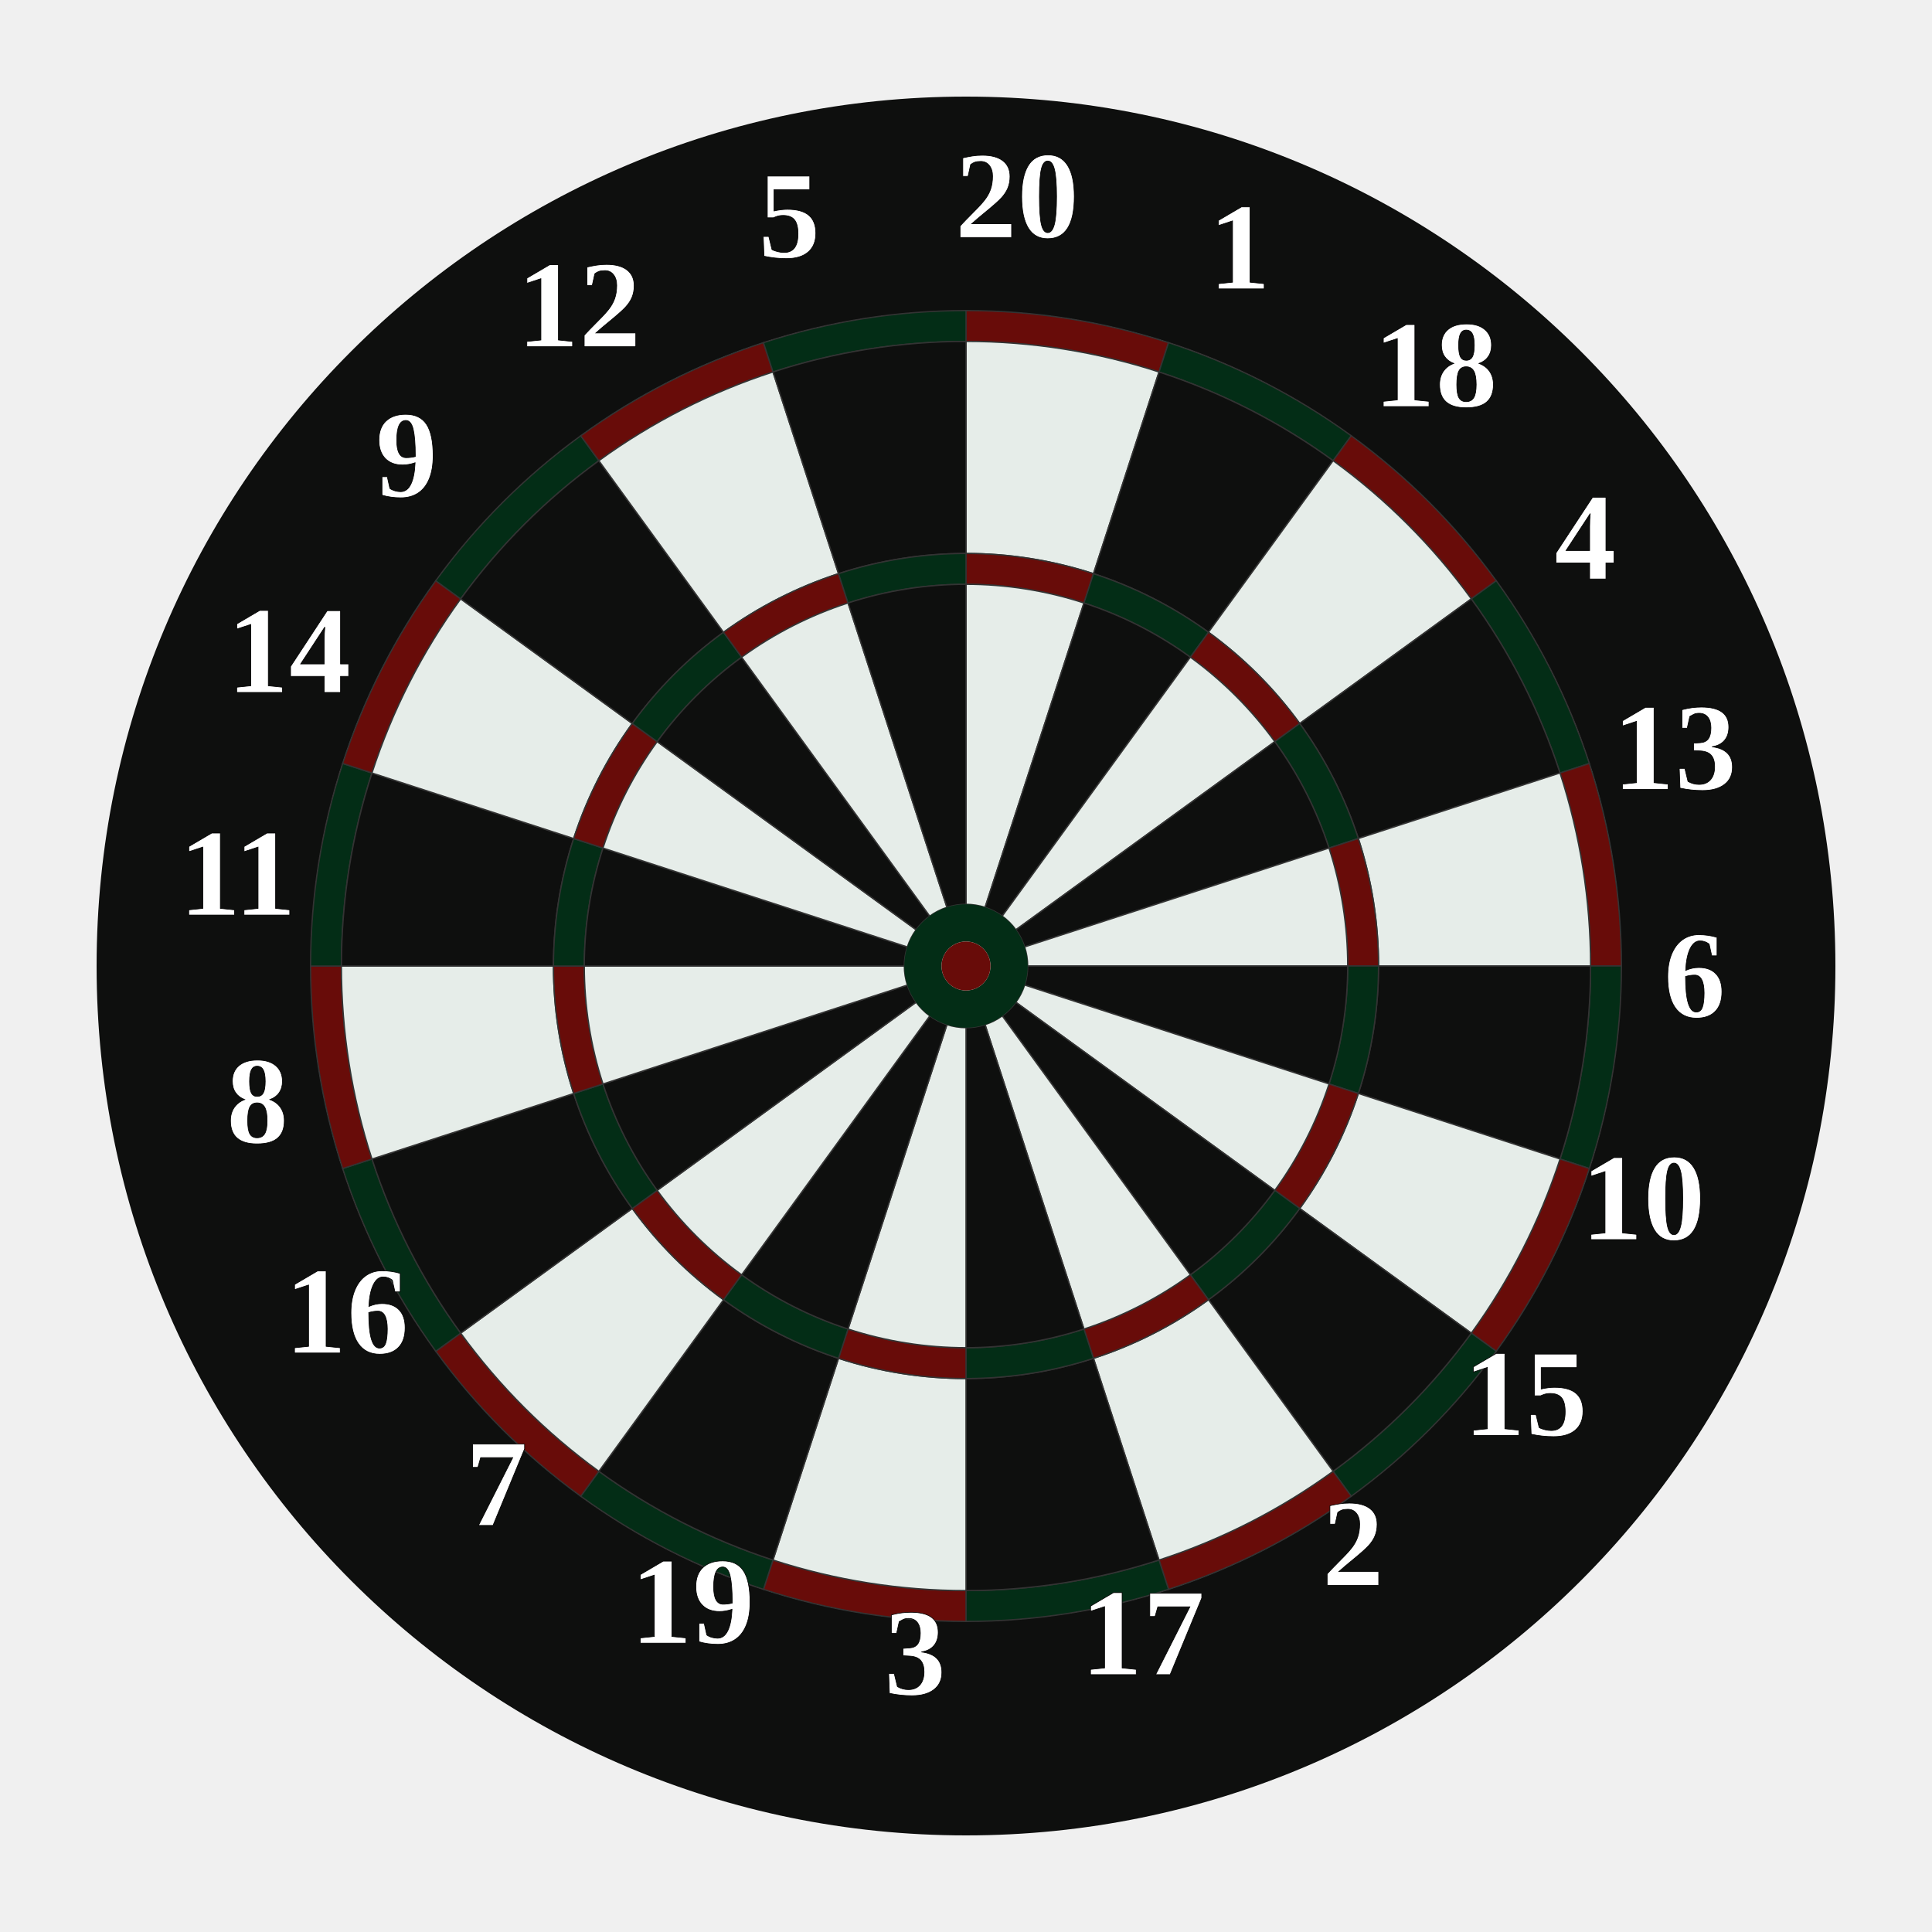
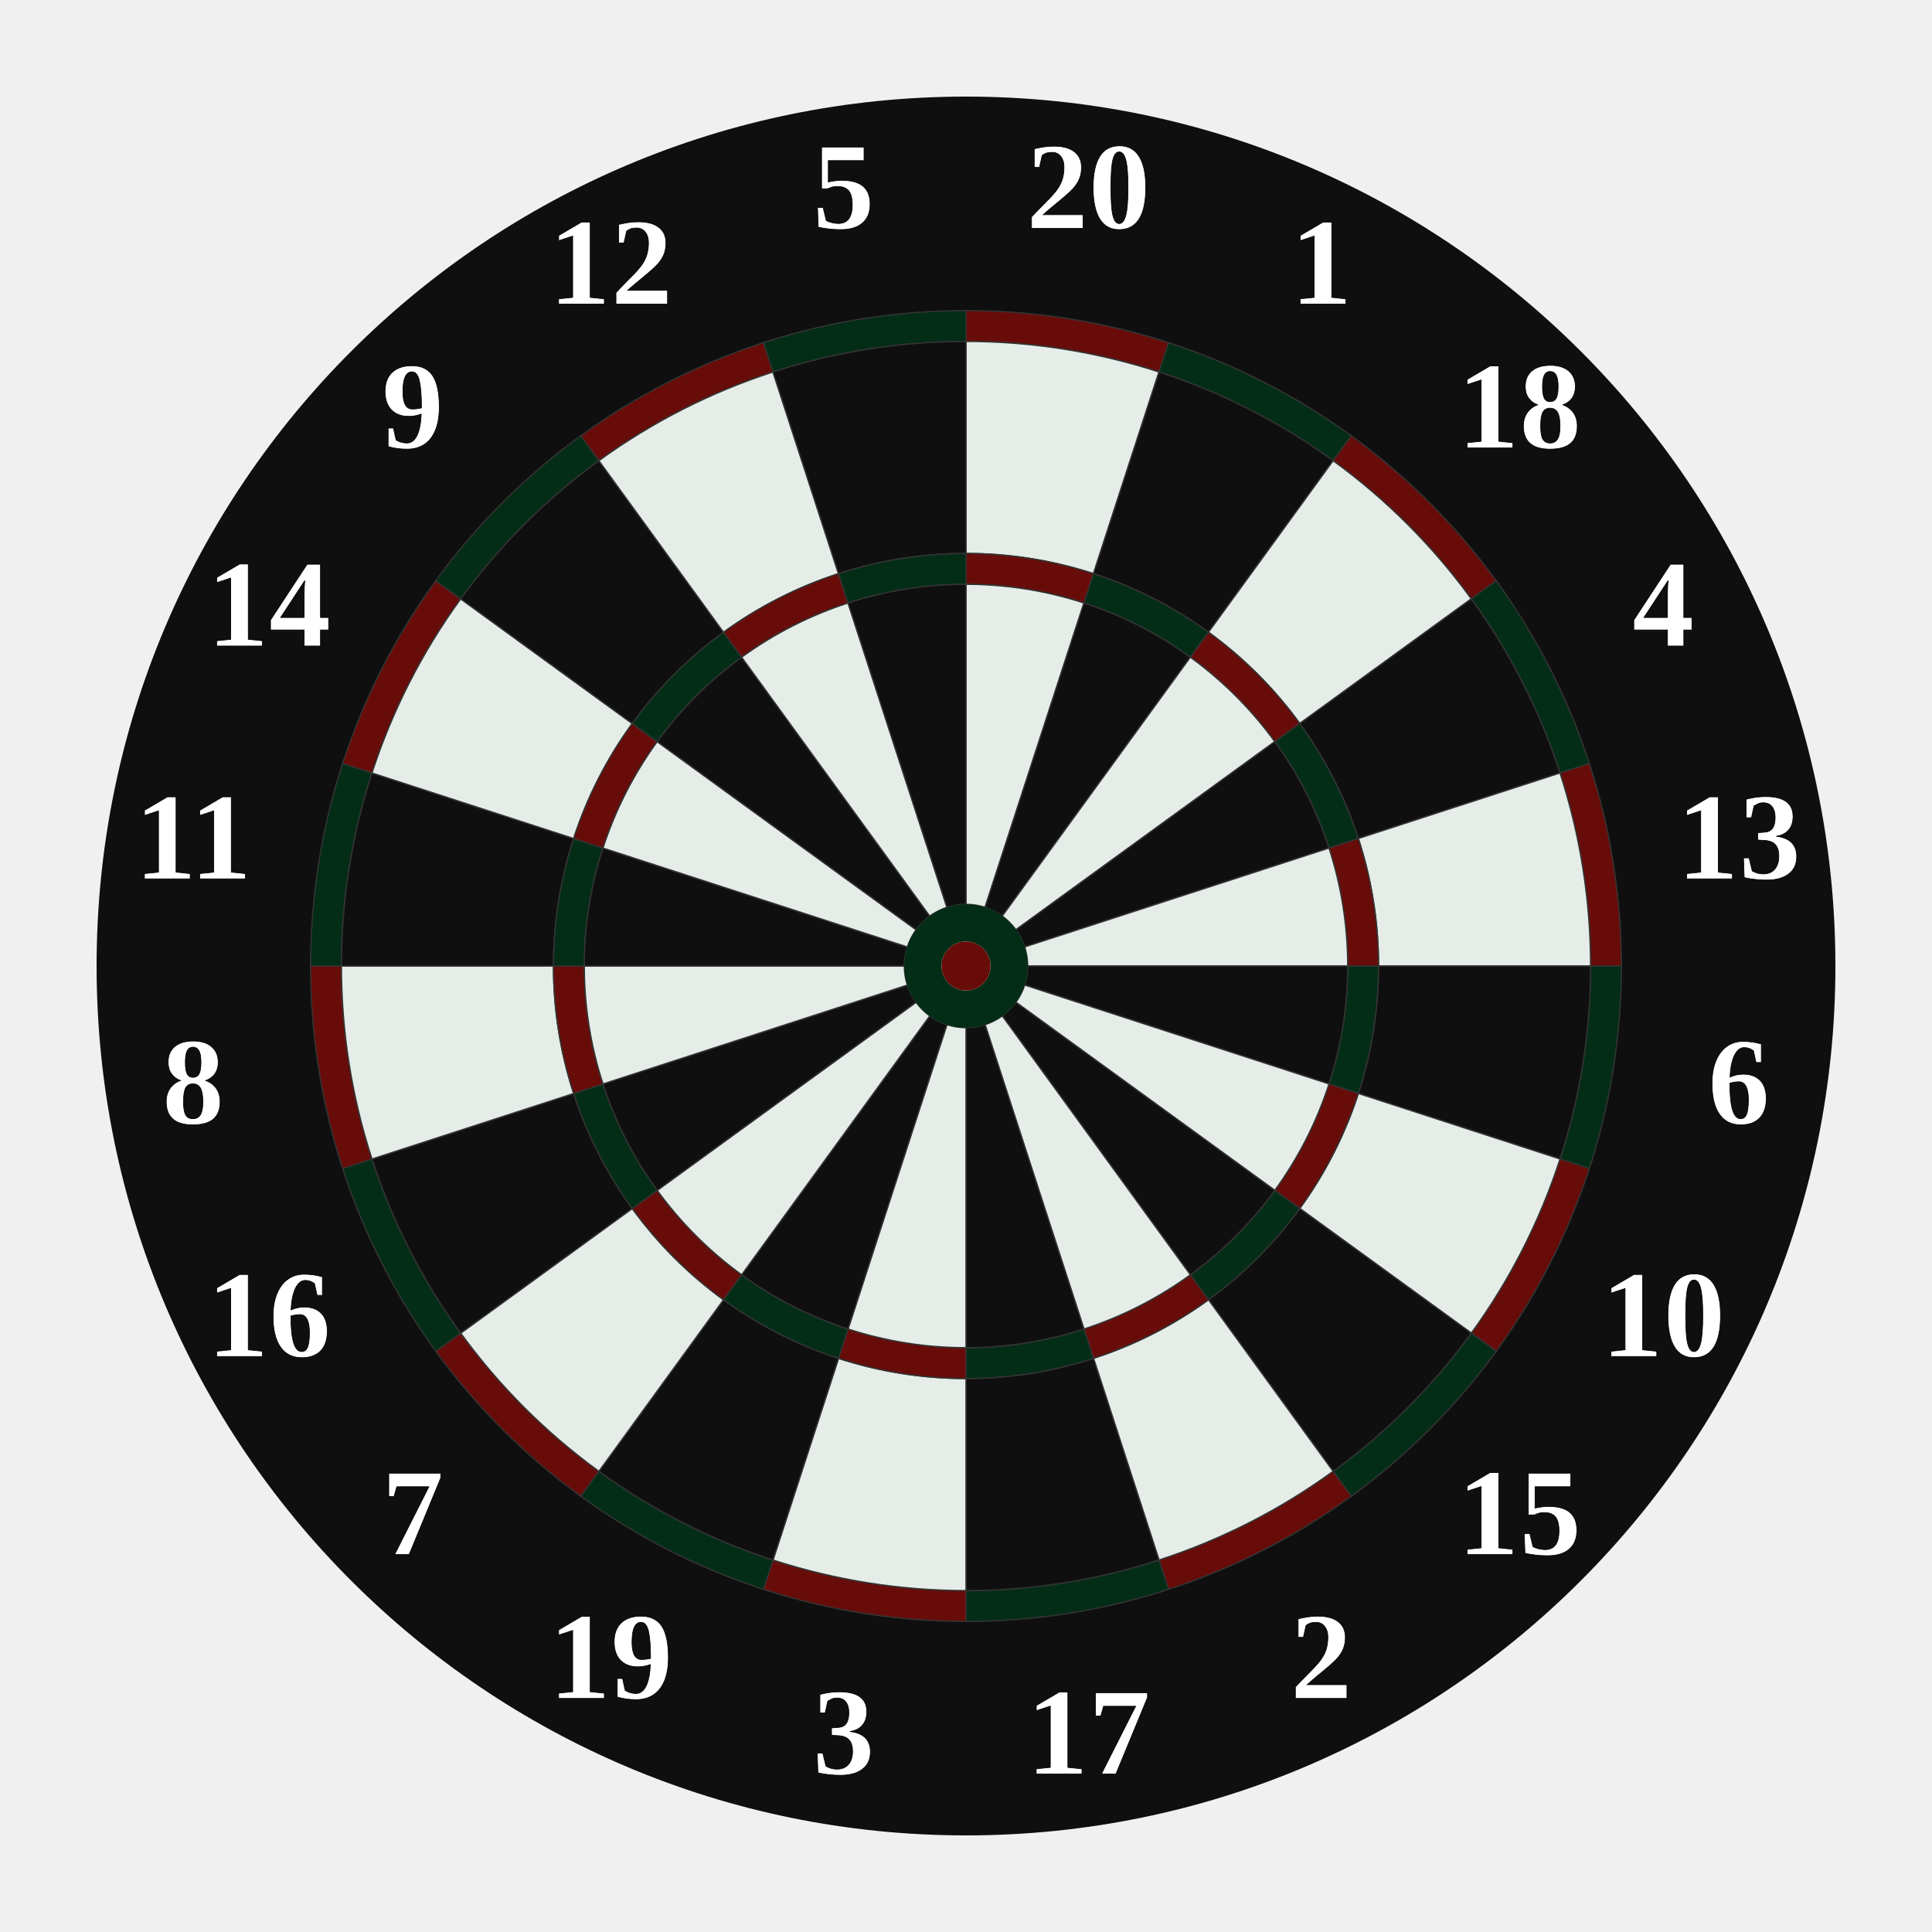
<svg xmlns="http://www.w3.org/2000/svg" width="1500" height="1500" viewBox="0 0 1500 1500">
  <circle cx="750" cy="750" r="675" fill="#0e0f0e" />
  <circle cx="750" cy="750" r="508.869" fill="#ffffff" />
  <path d="M 750.0,241.131 A 508.869 508.869 0 0 1 907.249,266.037 L 899.849,288.811 A 484.922 484.922 0 0 0 750.0,265.078 Z" fill="#680c09" stroke="#333" stroke-width="1" />
  <path d="M 907.249,266.037 A 508.869 508.869 0 0 1 1049.106,338.316 L 1035.03,357.69 A 484.922 484.922 0 0 0 899.849,288.811 Z" fill="#032d16" stroke="#333" stroke-width="1" />
  <path d="M 1049.106,338.316 A 508.869 508.869 0 0 1 1161.684,450.894 L 1142.31,464.97 A 484.922 484.922 0 0 0 1035.03,357.69 Z" fill="#680c09" stroke="#333" stroke-width="1" />
  <path d="M 1161.684,450.894 A 508.869 508.869 0 0 1 1233.963,592.751 L 1211.189,600.151 A 484.922 484.922 0 0 0 1142.31,464.97 Z" fill="#032d16" stroke="#333" stroke-width="1" />
  <path d="M 1233.963,592.751 A 508.869 508.869 0 0 1 1258.869,750.0 L 1234.922,750.0 A 484.922 484.922 0 0 0 1211.189,600.151 Z" fill="#680c09" stroke="#333" stroke-width="1" />
  <path d="M 1258.869,750.0 A 508.869 508.869 0 0 1 1233.963,907.249 L 1211.189,899.849 A 484.922 484.922 0 0 0 1234.922,750.0 Z" fill="#032d16" stroke="#333" stroke-width="1" />
  <path d="M 1233.963,907.249 A 508.869 508.869 0 0 1 1161.684,1049.106 L 1142.31,1035.03 A 484.922 484.922 0 0 0 1211.189,899.849 Z" fill="#680c09" stroke="#333" stroke-width="1" />
  <path d="M 1161.684,1049.106 A 508.869 508.869 0 0 1 1049.106,1161.684 L 1035.03,1142.31 A 484.922 484.922 0 0 0 1142.31,1035.03 Z" fill="#032d16" stroke="#333" stroke-width="1" />
  <path d="M 1049.106,1161.684 A 508.869 508.869 0 0 1 907.249,1233.963 L 899.849,1211.189 A 484.922 484.922 0 0 0 1035.03,1142.31 Z" fill="#680c09" stroke="#333" stroke-width="1" />
  <path d="M 907.249,1233.963 A 508.869 508.869 0 0 1 750.0,1258.869 L 750.0,1234.922 A 484.922 484.922 0 0 0 899.849,1211.189 Z" fill="#032d16" stroke="#333" stroke-width="1" />
  <path d="M 750.0,1258.869 A 508.869 508.869 0 0 1 592.751,1233.963 L 600.151,1211.189 A 484.922 484.922 0 0 0 750.0,1234.922 Z" fill="#680c09" stroke="#333" stroke-width="1" />
  <path d="M 592.751,1233.963 A 508.869 508.869 0 0 1 450.894,1161.684 L 464.97,1142.31 A 484.922 484.922 0 0 0 600.151,1211.189 Z" fill="#032d16" stroke="#333" stroke-width="1" />
  <path d="M 450.894,1161.684 A 508.869 508.869 0 0 1 338.316,1049.106 L 357.69,1035.03 A 484.922 484.922 0 0 0 464.97,1142.31 Z" fill="#680c09" stroke="#333" stroke-width="1" />
  <path d="M 338.316,1049.106 A 508.869 508.869 0 0 1 266.037,907.249 L 288.811,899.849 A 484.922 484.922 0 0 0 357.69,1035.03 Z" fill="#032d16" stroke="#333" stroke-width="1" />
  <path d="M 266.037,907.249 A 508.869 508.869 0 0 1 241.131,750 L 265.078,750 A 484.922 484.922 0 0 0 288.811,899.849 Z" fill="#680c09" stroke="#333" stroke-width="1" />
  <path d="M 241.131,750 A 508.869 508.869 0 0 1 266.037,592.751 L 288.811,600.151 A 484.922 484.922 0 0 0 265.078,750 Z" fill="#032d16" stroke="#333" stroke-width="1" />
  <path d="M 266.037,592.751 A 508.869 508.869 0 0 1 338.316,450.894 L 357.69,464.97 A 484.922 484.922 0 0 0 288.811,600.151 Z" fill="#680c09" stroke="#333" stroke-width="1" />
  <path d="M 338.316,450.894 A 508.869 508.869 0 0 1 450.894,338.316 L 464.97,357.69 A 484.922 484.922 0 0 0 357.69,464.97 Z" fill="#032d16" stroke="#333" stroke-width="1" />
  <path d="M 450.894,338.316 A 508.869 508.869 0 0 1 592.751,266.037 L 600.151,288.811 A 484.922 484.922 0 0 0 464.97,357.69 Z" fill="#680c09" stroke="#333" stroke-width="1" />
  <path d="M 592.751,266.037 A 508.869 508.869 0 0 1 750,241.131 L 750,265.078 A 484.922 484.922 0 0 0 600.151,288.811 Z" fill="#032d16" stroke="#333" stroke-width="1" />
  <path d="M 750.0,265.078 A 484.922 484.922 0 0 1 899.849,288.811 L 848.975,445.388 A 320.288 320.288 0 0 0 750.0,429.712 Z" fill="#e6ede9" stroke="#333" stroke-width="1" />
  <path d="M 899.849,288.811 A 484.922 484.922 0 0 1 1035.03,357.69 L 938.261,490.881 A 320.288 320.288 0 0 0 848.975,445.388 Z" fill="#0e0f0e" stroke="#333" stroke-width="1" />
  <path d="M 1035.03,357.69 A 484.922 484.922 0 0 1 1142.31,464.97 L 1009.119,561.739 A 320.288 320.288 0 0 0 938.261,490.881 Z" fill="#e6ede9" stroke="#333" stroke-width="1" />
  <path d="M 1142.31,464.97 A 484.922 484.922 0 0 1 1211.189,600.151 L 1054.612,651.025 A 320.288 320.288 0 0 0 1009.119,561.739 Z" fill="#0e0f0e" stroke="#333" stroke-width="1" />
  <path d="M 1211.189,600.151 A 484.922 484.922 0 0 1 1234.922,750.0 L 1070.288,750.0 A 320.288 320.288 0 0 0 1054.612,651.025 Z" fill="#e6ede9" stroke="#333" stroke-width="1" />
  <path d="M 1234.922,750.0 A 484.922 484.922 0 0 1 1211.189,899.849 L 1054.612,848.975 A 320.288 320.288 0 0 0 1070.288,750.0 Z" fill="#0e0f0e" stroke="#333" stroke-width="1" />
  <path d="M 1211.189,899.849 A 484.922 484.922 0 0 1 1142.31,1035.03 L 1009.119,938.261 A 320.288 320.288 0 0 0 1054.612,848.975 Z" fill="#e6ede9" stroke="#333" stroke-width="1" />
  <path d="M 1142.31,1035.03 A 484.922 484.922 0 0 1 1035.03,1142.31 L 938.261,1009.119 A 320.288 320.288 0 0 0 1009.119,938.261 Z" fill="#0e0f0e" stroke="#333" stroke-width="1" />
  <path d="M 1035.03,1142.31 A 484.922 484.922 0 0 1 899.849,1211.189 L 848.975,1054.612 A 320.288 320.288 0 0 0 938.261,1009.119 Z" fill="#e6ede9" stroke="#333" stroke-width="1" />
  <path d="M 899.849,1211.189 A 484.922 484.922 0 0 1 750.0,1234.922 L 750.0,1070.288 A 320.288 320.288 0 0 0 848.975,1054.612 Z" fill="#0e0f0e" stroke="#333" stroke-width="1" />
  <path d="M 750.0,1234.922 A 484.922 484.922 0 0 1 600.151,1211.189 L 651.025,1054.612 A 320.288 320.288 0 0 0 750.0,1070.288 Z" fill="#e6ede9" stroke="#333" stroke-width="1" />
  <path d="M 600.151,1211.189 A 484.922 484.922 0 0 1 464.97,1142.31 L 561.739,1009.119 A 320.288 320.288 0 0 0 651.025,1054.612 Z" fill="#0e0f0e" stroke="#333" stroke-width="1" />
  <path d="M 464.97,1142.31 A 484.922 484.922 0 0 1 357.69,1035.03 L 490.881,938.261 A 320.288 320.288 0 0 0 561.739,1009.119 Z" fill="#e6ede9" stroke="#333" stroke-width="1" />
  <path d="M 357.69,1035.03 A 484.922 484.922 0 0 1 288.811,899.849 L 445.388,848.975 A 320.288 320.288 0 0 0 490.881,938.261 Z" fill="#0e0f0e" stroke="#333" stroke-width="1" />
  <path d="M 288.811,899.849 A 484.922 484.922 0 0 1 265.078,750 L 429.712,750.0 A 320.288 320.288 0 0 0 445.388,848.975 Z" fill="#e6ede9" stroke="#333" stroke-width="1" />
  <path d="M 265.078,750 A 484.922 484.922 0 0 1 288.811,600.151 L 445.388,651.025 A 320.288 320.288 0 0 0 429.712,750.0 Z" fill="#0e0f0e" stroke="#333" stroke-width="1" />
  <path d="M 288.811,600.151 A 484.922 484.922 0 0 1 357.69,464.97 L 490.881,561.739 A 320.288 320.288 0 0 0 445.388,651.025 Z" fill="#e6ede9" stroke="#333" stroke-width="1" />
  <path d="M 357.69,464.97 A 484.922 484.922 0 0 1 464.97,357.69 L 561.739,490.881 A 320.288 320.288 0 0 0 490.881,561.739 Z" fill="#0e0f0e" stroke="#333" stroke-width="1" />
  <path d="M 464.97,357.69 A 484.922 484.922 0 0 1 600.151,288.811 L 651.025,445.388 A 320.288 320.288 0 0 0 561.739,490.881 Z" fill="#e6ede9" stroke="#333" stroke-width="1" />
  <path d="M 600.151,288.811 A 484.922 484.922 0 0 1 750,265.078 L 750,429.712 A 320.288 320.288 0 0 0 651.025,445.388 Z" fill="#0e0f0e" stroke="#333" stroke-width="1" />
  <path d="M 750.0,429.712 A 320.288 320.288 0 0 1 848.975,445.388 L 841.575,468.163 A 296.341 296.341 0 0 0 750.0,453.659 Z" fill="#680c09" stroke="#333" stroke-width="1" />
  <path d="M 848.975,445.388 A 320.288 320.288 0 0 1 938.261,490.881 L 924.185,510.255 A 296.341 296.341 0 0 0 841.575,468.163 Z" fill="#032d16" stroke="#333" stroke-width="1" />
  <path d="M 938.261,490.881 A 320.288 320.288 0 0 1 1009.119,561.739 L 989.745,575.815 A 296.341 296.341 0 0 0 924.185,510.255 Z" fill="#680c09" stroke="#333" stroke-width="1" />
  <path d="M 1009.119,561.739 A 320.288 320.288 0 0 1 1054.612,651.025 L 1031.837,658.425 A 296.341 296.341 0 0 0 989.745,575.815 Z" fill="#032d16" stroke="#333" stroke-width="1" />
  <path d="M 1054.612,651.025 A 320.288 320.288 0 0 1 1070.288,750.0 L 1046.341,750.0 A 296.341 296.341 0 0 0 1031.837,658.425 Z" fill="#680c09" stroke="#333" stroke-width="1" />
  <path d="M 1070.288,750.0 A 320.288 320.288 0 0 1 1054.612,848.975 L 1031.837,841.575 A 296.341 296.341 0 0 0 1046.341,750.0 Z" fill="#032d16" stroke="#333" stroke-width="1" />
  <path d="M 1054.612,848.975 A 320.288 320.288 0 0 1 1009.119,938.261 L 989.745,924.185 A 296.341 296.341 0 0 0 1031.837,841.575 Z" fill="#680c09" stroke="#333" stroke-width="1" />
  <path d="M 1009.119,938.261 A 320.288 320.288 0 0 1 938.261,1009.119 L 924.185,989.745 A 296.341 296.341 0 0 0 989.745,924.185 Z" fill="#032d16" stroke="#333" stroke-width="1" />
  <path d="M 938.261,1009.119 A 320.288 320.288 0 0 1 848.975,1054.612 L 841.575,1031.837 A 296.341 296.341 0 0 0 924.185,989.745 Z" fill="#680c09" stroke="#333" stroke-width="1" />
  <path d="M 848.975,1054.612 A 320.288 320.288 0 0 1 750.0,1070.288 L 750.0,1046.341 A 296.341 296.341 0 0 0 841.575,1031.837 Z" fill="#032d16" stroke="#333" stroke-width="1" />
  <path d="M 750.0,1070.288 A 320.288 320.288 0 0 1 651.025,1054.612 L 658.425,1031.837 A 296.341 296.341 0 0 0 750.0,1046.341 Z" fill="#680c09" stroke="#333" stroke-width="1" />
  <path d="M 651.025,1054.612 A 320.288 320.288 0 0 1 561.739,1009.119 L 575.815,989.745 A 296.341 296.341 0 0 0 658.425,1031.837 Z" fill="#032d16" stroke="#333" stroke-width="1" />
  <path d="M 561.739,1009.119 A 320.288 320.288 0 0 1 490.881,938.261 L 510.255,924.185 A 296.341 296.341 0 0 0 575.815,989.745 Z" fill="#680c09" stroke="#333" stroke-width="1" />
  <path d="M 490.881,938.261 A 320.288 320.288 0 0 1 445.388,848.975 L 468.163,841.575 A 296.341 296.341 0 0 0 510.255,924.185 Z" fill="#032d16" stroke="#333" stroke-width="1" />
  <path d="M 445.388,848.975 A 320.288 320.288 0 0 1 429.712,750.0 L 453.659,750.0 A 296.341 296.341 0 0 0 468.163,841.575 Z" fill="#680c09" stroke="#333" stroke-width="1" />
  <path d="M 429.712,750.0 A 320.288 320.288 0 0 1 445.388,651.025 L 468.163,658.425 A 296.341 296.341 0 0 0 453.659,750.0 Z" fill="#032d16" stroke="#333" stroke-width="1" />
  <path d="M 445.388,651.025 A 320.288 320.288 0 0 1 490.881,561.739 L 510.255,575.815 A 296.341 296.341 0 0 0 468.163,658.425 Z" fill="#680c09" stroke="#333" stroke-width="1" />
  <path d="M 490.881,561.739 A 320.288 320.288 0 0 1 561.739,490.881 L 575.815,510.255 A 296.341 296.341 0 0 0 510.255,575.815 Z" fill="#032d16" stroke="#333" stroke-width="1" />
  <path d="M 561.739,490.881 A 320.288 320.288 0 0 1 651.025,445.388 L 658.425,468.163 A 296.341 296.341 0 0 0 575.815,510.255 Z" fill="#680c09" stroke="#333" stroke-width="1" />
  <path d="M 651.025,445.388 A 320.288 320.288 0 0 1 750,429.712 L 750.0,453.659 A 296.341 296.341 0 0 0 658.425,468.163 Z" fill="#032d16" stroke="#333" stroke-width="1" />
  <path d="M 750.0,453.659 A 296.341 296.341 0 0 1 841.575,468.163 L 764.8,704.451 A 47.894 47.894 0 0 0 750.0,702.106 Z" fill="#e6ede9" stroke="#333" stroke-width="1" />
  <path d="M 841.575,468.163 A 296.341 296.341 0 0 1 924.185,510.255 L 778.151,711.253 A 47.894 47.894 0 0 0 764.8,704.451 Z" fill="#0e0f0e" stroke="#333" stroke-width="1" />
  <path d="M 924.185,510.255 A 296.341 296.341 0 0 1 989.745,575.815 L 788.747,721.849 A 47.894 47.894 0 0 0 778.151,711.253 Z" fill="#e6ede9" stroke="#333" stroke-width="1" />
  <path d="M 989.745,575.815 A 296.341 296.341 0 0 1 1031.837,658.425 L 795.549,735.2 A 47.894 47.894 0 0 0 788.747,721.849 Z" fill="#0e0f0e" stroke="#333" stroke-width="1" />
  <path d="M 1031.837,658.425 A 296.341 296.341 0 0 1 1046.341,750.0 L 797.894,750.0 A 47.894 47.894 0 0 0 795.549,735.2 Z" fill="#e6ede9" stroke="#333" stroke-width="1" />
  <path d="M 1046.341,750.0 A 296.341 296.341 0 0 1 1031.837,841.575 L 795.549,764.8 A 47.894 47.894 0 0 0 797.894,750.0 Z" fill="#0e0f0e" stroke="#333" stroke-width="1" />
  <path d="M 1031.837,841.575 A 296.341 296.341 0 0 1 989.745,924.185 L 788.747,778.151 A 47.894 47.894 0 0 0 795.549,764.8 Z" fill="#e6ede9" stroke="#333" stroke-width="1" />
  <path d="M 989.745,924.185 A 296.341 296.341 0 0 1 924.185,989.745 L 778.151,788.747 A 47.894 47.894 0 0 0 788.747,778.151 Z" fill="#0e0f0e" stroke="#333" stroke-width="1" />
  <path d="M 924.185,989.745 A 296.341 296.341 0 0 1 841.575,1031.837 L 764.8,795.549 A 47.894 47.894 0 0 0 778.151,788.747 Z" fill="#e6ede9" stroke="#333" stroke-width="1" />
  <path d="M 841.575,1031.837 A 296.341 296.341 0 0 1 750.0,1046.341 L 750.0,797.894 A 47.894 47.894 0 0 0 764.8,795.549 Z" fill="#0e0f0e" stroke="#333" stroke-width="1" />
  <path d="M 750.0,1046.341 A 296.341 296.341 0 0 1 658.425,1031.837 L 735.2,795.549 A 47.894 47.894 0 0 0 750.0,797.894 Z" fill="#e6ede9" stroke="#333" stroke-width="1" />
  <path d="M 658.425,1031.837 A 296.341 296.341 0 0 1 575.815,989.745 L 721.849,788.747 A 47.894 47.894 0 0 0 735.2,795.549 Z" fill="#0e0f0e" stroke="#333" stroke-width="1" />
  <path d="M 575.815,989.745 A 296.341 296.341 0 0 1 510.255,924.185 L 711.253,778.151 A 47.894 47.894 0 0 0 721.849,788.747 Z" fill="#e6ede9" stroke="#333" stroke-width="1" />
  <path d="M 510.255,924.185 A 296.341 296.341 0 0 1 468.163,841.575 L 704.451,764.8 A 47.894 47.894 0 0 0 711.253,778.151 Z" fill="#0e0f0e" stroke="#333" stroke-width="1" />
  <path d="M 468.163,841.575 A 296.341 296.341 0 0 1 453.659,750.0 L 702.106,750.0 A 47.894 47.894 0 0 0 704.451,764.8 Z" fill="#e6ede9" stroke="#333" stroke-width="1" />
  <path d="M 453.659,750.0 A 296.341 296.341 0 0 1 468.163,658.425 L 704.451,735.2 A 47.894 47.894 0 0 0 702.106,750.0 Z" fill="#0e0f0e" stroke="#333" stroke-width="1" />
  <path d="M 468.163,658.425 A 296.341 296.341 0 0 1 510.255,575.815 L 711.253,721.849 A 47.894 47.894 0 0 0 704.451,735.2 Z" fill="#e6ede9" stroke="#333" stroke-width="1" />
  <path d="M 510.255,575.815 A 296.341 296.341 0 0 1 575.815,510.255 L 721.849,711.253 A 47.894 47.894 0 0 0 711.253,721.849 Z" fill="#0e0f0e" stroke="#333" stroke-width="1" />
  <path d="M 575.815,510.255 A 296.341 296.341 0 0 1 658.425,468.163 L 735.2,704.451 A 47.894 47.894 0 0 0 721.849,711.253 Z" fill="#e6ede9" stroke="#333" stroke-width="1" />
  <path d="M 658.425,468.163 A 296.341 296.341 0 0 1 750.0,453.659 L 750.0,702.106 A 47.894 47.894 0 0 0 735.2,704.451 Z" fill="#0e0f0e" stroke="#333" stroke-width="1" />
  <circle cx="750" cy="750" r="47.894" fill="#032d16" />
  <circle cx="750" cy="750" r="19.008" fill="#ffffff" />
  <circle cx="750" cy="750" r="19.008" fill="#680c09" />
-   <text x="789.552" y="184.381" text-anchor="middle" font-size="96.429" font-weight="bold" fill="white" stroke="black" stroke-width="0.5">20</text>
-   <text x="962.402" y="224.287" text-anchor="middle" font-size="96.429" font-weight="bold" fill="white" stroke="black" stroke-width="0.5">1</text>
-   <text x="1114.461" y="315.653" text-anchor="middle" font-size="96.429" font-weight="bold" fill="white" stroke="black" stroke-width="0.5">18</text>
-   <text x="1230.843" y="449.536" text-anchor="middle" font-size="96.429" font-weight="bold" fill="white" stroke="black" stroke-width="0.5">4</text>
-   <text x="1300.158" y="612.83" text-anchor="middle" font-size="96.429" font-weight="bold" fill="white" stroke="black" stroke-width="0.5">13</text>
-   <text x="1315.619" y="789.552" text-anchor="middle" font-size="96.429" font-weight="bold" fill="white" stroke="black" stroke-width="0.5">6</text>
-   <text x="1275.713" y="962.402" text-anchor="middle" font-size="96.429" font-weight="bold" fill="white" stroke="black" stroke-width="0.5">10</text>
-   <text x="1184.347" y="1114.461" text-anchor="middle" font-size="96.429" font-weight="bold" fill="white" stroke="black" stroke-width="0.5">15</text>
-   <text x="1050.464" y="1230.843" text-anchor="middle" font-size="96.429" font-weight="bold" fill="white" stroke="black" stroke-width="0.5">2</text>
-   <text x="887.17" y="1300.158" text-anchor="middle" font-size="96.429" font-weight="bold" fill="white" stroke="black" stroke-width="0.5">17</text>
-   <text x="710.448" y="1315.619" text-anchor="middle" font-size="96.429" font-weight="bold" fill="white" stroke="black" stroke-width="0.5">3</text>
-   <text x="537.598" y="1275.713" text-anchor="middle" font-size="96.429" font-weight="bold" fill="white" stroke="black" stroke-width="0.5">19</text>
-   <text x="385.539" y="1184.347" text-anchor="middle" font-size="96.429" font-weight="bold" fill="white" stroke="black" stroke-width="0.5">7</text>
-   <text x="269.157" y="1050.464" text-anchor="middle" font-size="96.429" font-weight="bold" fill="white" stroke="black" stroke-width="0.5">16</text>
-   <text x="199.842" y="887.17" text-anchor="middle" font-size="96.429" font-weight="bold" fill="white" stroke="black" stroke-width="0.5">8</text>
-   <text x="184.381" y="710.448" text-anchor="middle" font-size="96.429" font-weight="bold" fill="white" stroke="black" stroke-width="0.5">11</text>
-   <text x="224.287" y="537.598" text-anchor="middle" font-size="96.429" font-weight="bold" fill="white" stroke="black" stroke-width="0.5">14</text>
-   <text x="315.653" y="385.539" text-anchor="middle" font-size="96.429" font-weight="bold" fill="white" stroke="black" stroke-width="0.5">9</text>
-   <text x="449.536" y="269.157" text-anchor="middle" font-size="96.429" font-weight="bold" fill="white" stroke="black" stroke-width="0.5">12</text>
-   <text x="612.83" y="199.842" text-anchor="middle" font-size="96.429" font-weight="bold" fill="white" stroke="black" stroke-width="0.5">5</text>
+   <text x="845.034" y="149.979" text-anchor="middle" font-size="96.429" dominant-baseline="middle" font-weight="bold" fill="white" stroke="black" stroke-width="0.5">20</text>
+   <text x="1025.799" y="208.714" text-anchor="middle" font-size="96.429" dominant-baseline="middle" font-weight="bold" fill="white" stroke="black" stroke-width="0.5">1</text>
+   <text x="1179.567" y="320.433" text-anchor="middle" font-size="96.429" dominant-baseline="middle" font-weight="bold" fill="white" stroke="black" stroke-width="0.5">18</text>
+   <text x="1291.286" y="474.201" text-anchor="middle" font-size="96.429" dominant-baseline="middle" font-weight="bold" fill="white" stroke="black" stroke-width="0.5">4</text>
+   <text x="1350.021" y="654.966" text-anchor="middle" font-size="96.429" dominant-baseline="middle" font-weight="bold" fill="white" stroke="black" stroke-width="0.5">13</text>
+   <text x="1350.021" y="845.034" text-anchor="middle" font-size="96.429" dominant-baseline="middle" font-weight="bold" fill="white" stroke="black" stroke-width="0.5">6</text>
+   <text x="1291.286" y="1025.799" text-anchor="middle" font-size="96.429" dominant-baseline="middle" font-weight="bold" fill="white" stroke="black" stroke-width="0.5">10</text>
+   <text x="1179.567" y="1179.567" text-anchor="middle" font-size="96.429" dominant-baseline="middle" font-weight="bold" fill="white" stroke="black" stroke-width="0.5">15</text>
+   <text x="1025.799" y="1291.286" text-anchor="middle" font-size="96.429" dominant-baseline="middle" font-weight="bold" fill="white" stroke="black" stroke-width="0.5">2</text>
+   <text x="845.034" y="1350.021" text-anchor="middle" font-size="96.429" dominant-baseline="middle" font-weight="bold" fill="white" stroke="black" stroke-width="0.5">17</text>
+   <text x="654.966" y="1350.021" text-anchor="middle" font-size="96.429" dominant-baseline="middle" font-weight="bold" fill="white" stroke="black" stroke-width="0.5">3</text>
+   <text x="474.201" y="1291.286" text-anchor="middle" font-size="96.429" dominant-baseline="middle" font-weight="bold" fill="white" stroke="black" stroke-width="0.5">19</text>
+   <text x="320.433" y="1179.567" text-anchor="middle" font-size="96.429" dominant-baseline="middle" font-weight="bold" fill="white" stroke="black" stroke-width="0.5">7</text>
+   <text x="208.714" y="1025.799" text-anchor="middle" font-size="96.429" dominant-baseline="middle" font-weight="bold" fill="white" stroke="black" stroke-width="0.5">16</text>
+   <text x="149.979" y="845.034" text-anchor="middle" font-size="96.429" dominant-baseline="middle" font-weight="bold" fill="white" stroke="black" stroke-width="0.5">8</text>
+   <text x="149.979" y="654.966" text-anchor="middle" font-size="96.429" dominant-baseline="middle" font-weight="bold" fill="white" stroke="black" stroke-width="0.5">11</text>
+   <text x="208.714" y="474.201" text-anchor="middle" font-size="96.429" dominant-baseline="middle" font-weight="bold" fill="white" stroke="black" stroke-width="0.5">14</text>
+   <text x="320.433" y="320.433" text-anchor="middle" font-size="96.429" dominant-baseline="middle" font-weight="bold" fill="white" stroke="black" stroke-width="0.5">9</text>
+   <text x="474.201" y="208.714" text-anchor="middle" font-size="96.429" dominant-baseline="middle" font-weight="bold" fill="white" stroke="black" stroke-width="0.5">12</text>
+   <text x="654.966" y="149.979" text-anchor="middle" font-size="96.429" dominant-baseline="middle" font-weight="bold" fill="white" stroke="black" stroke-width="0.5">5</text>
</svg>
